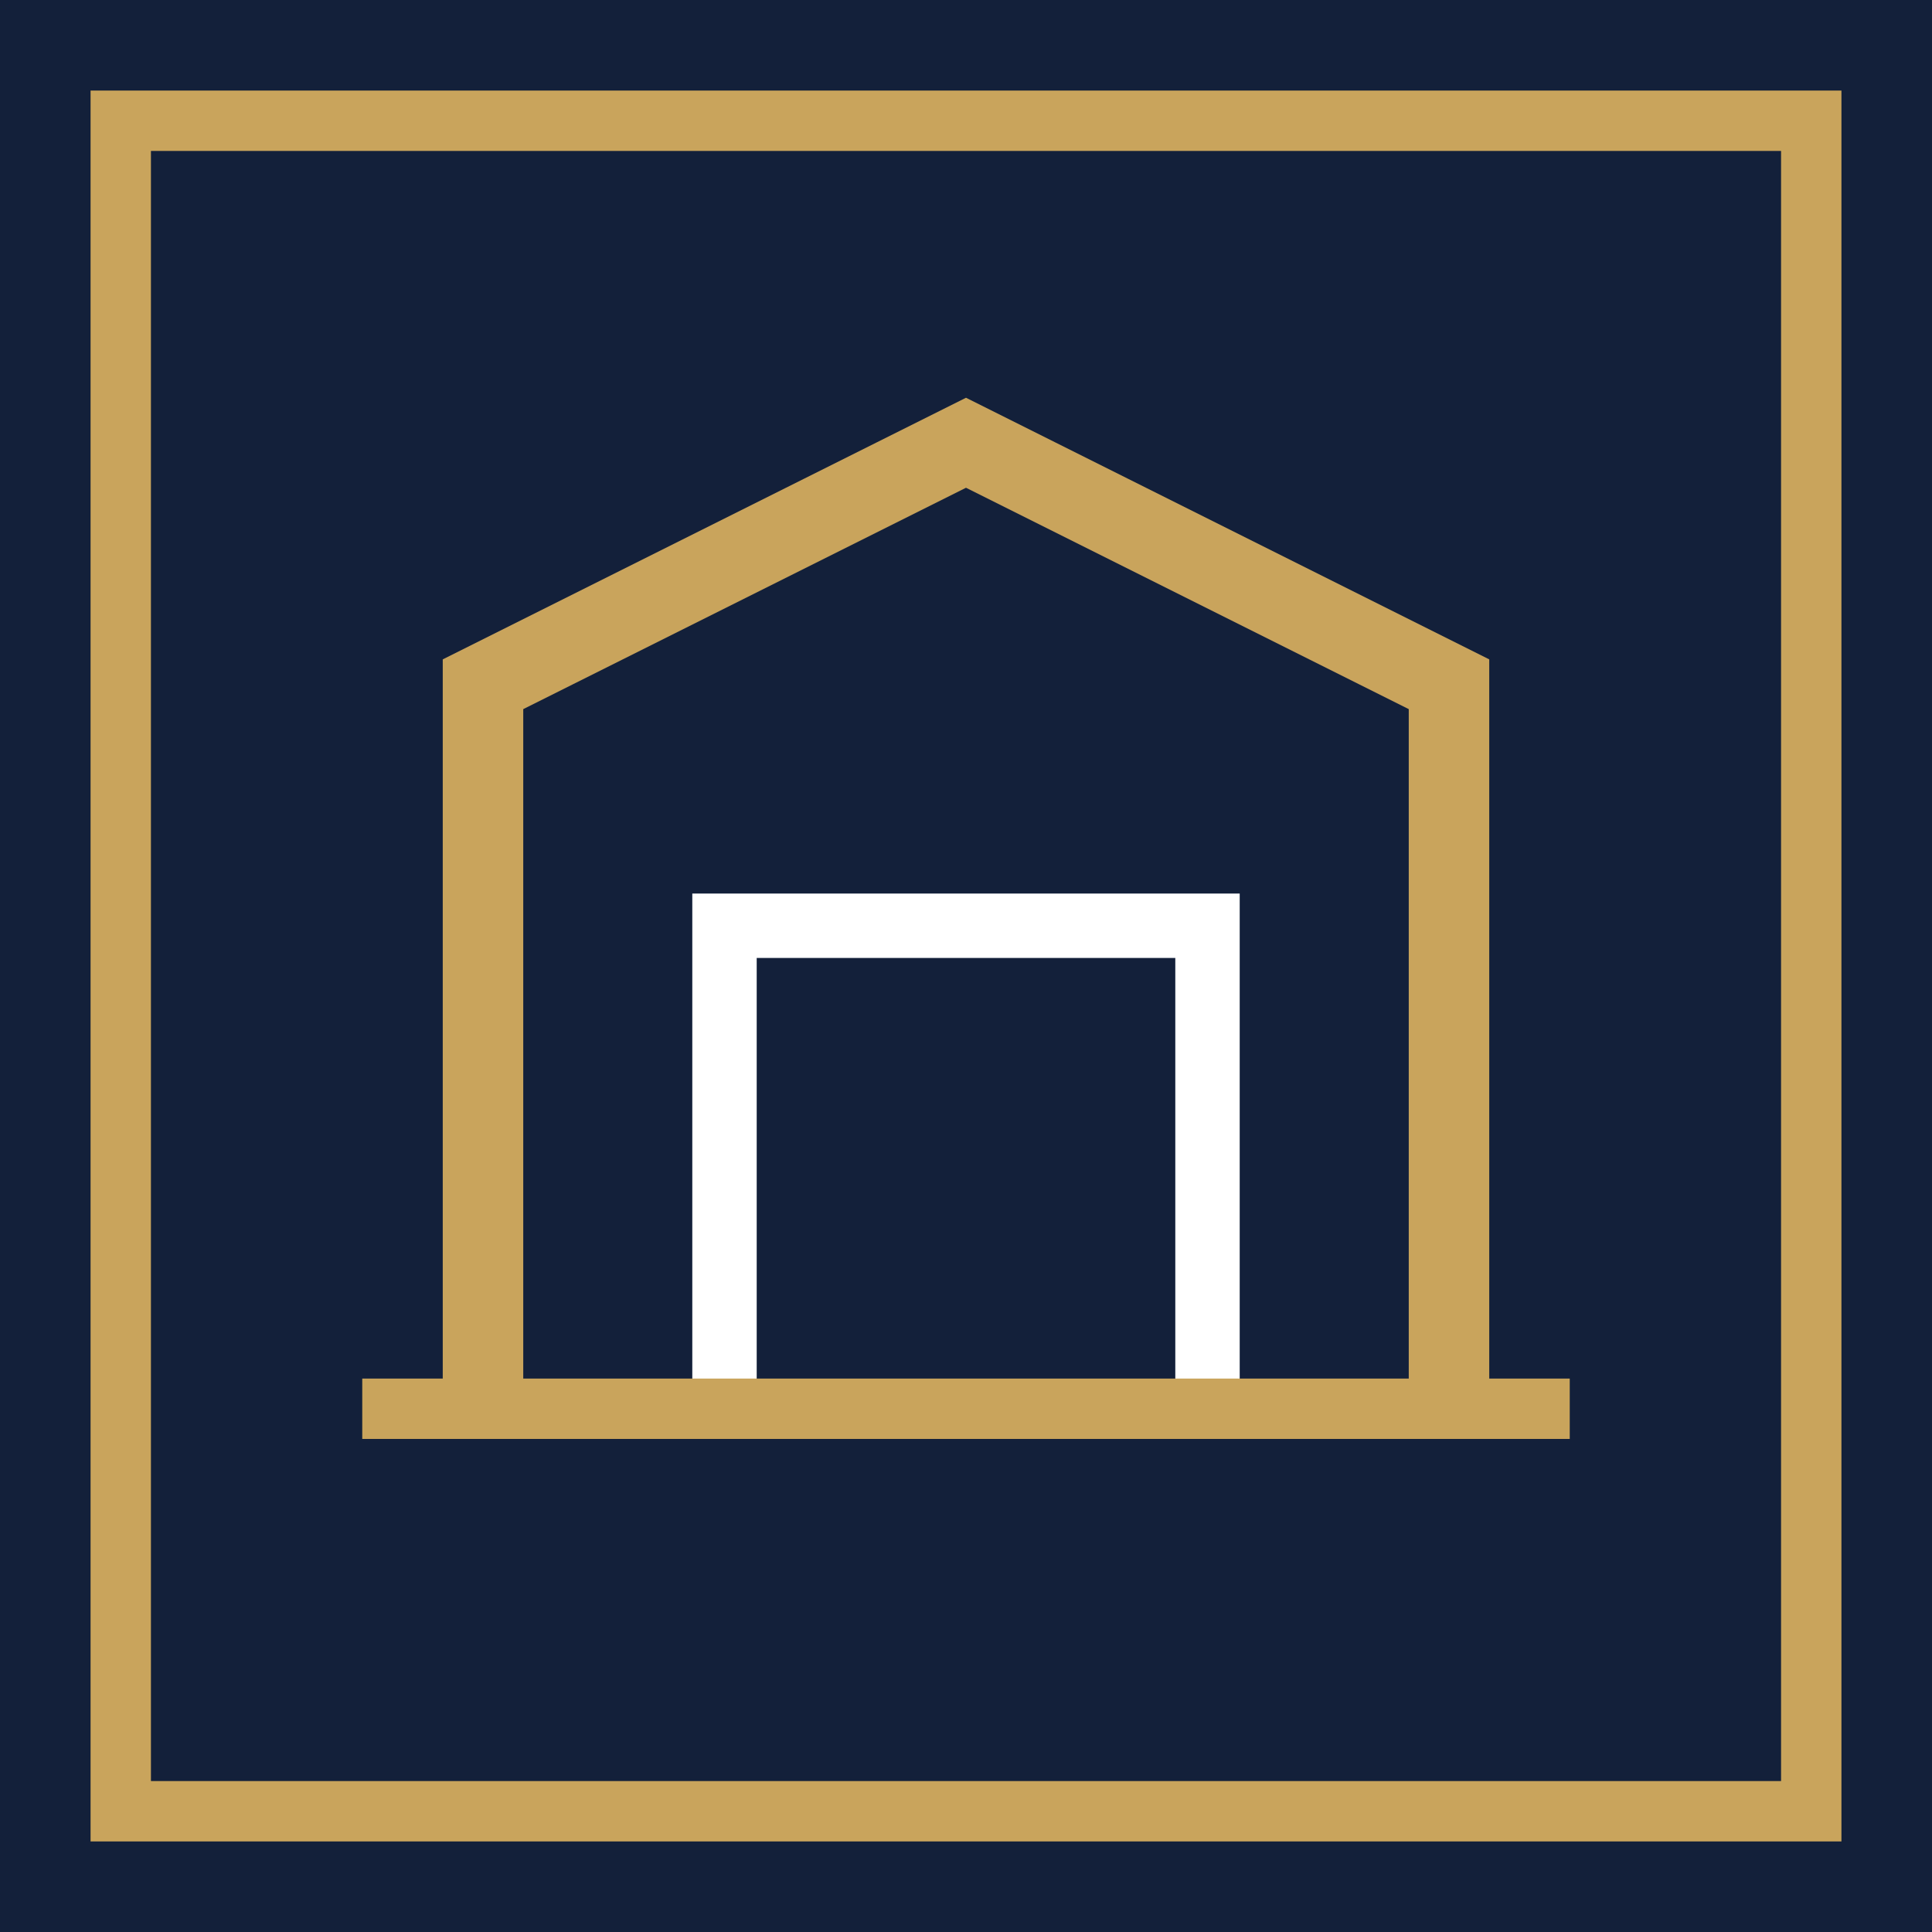
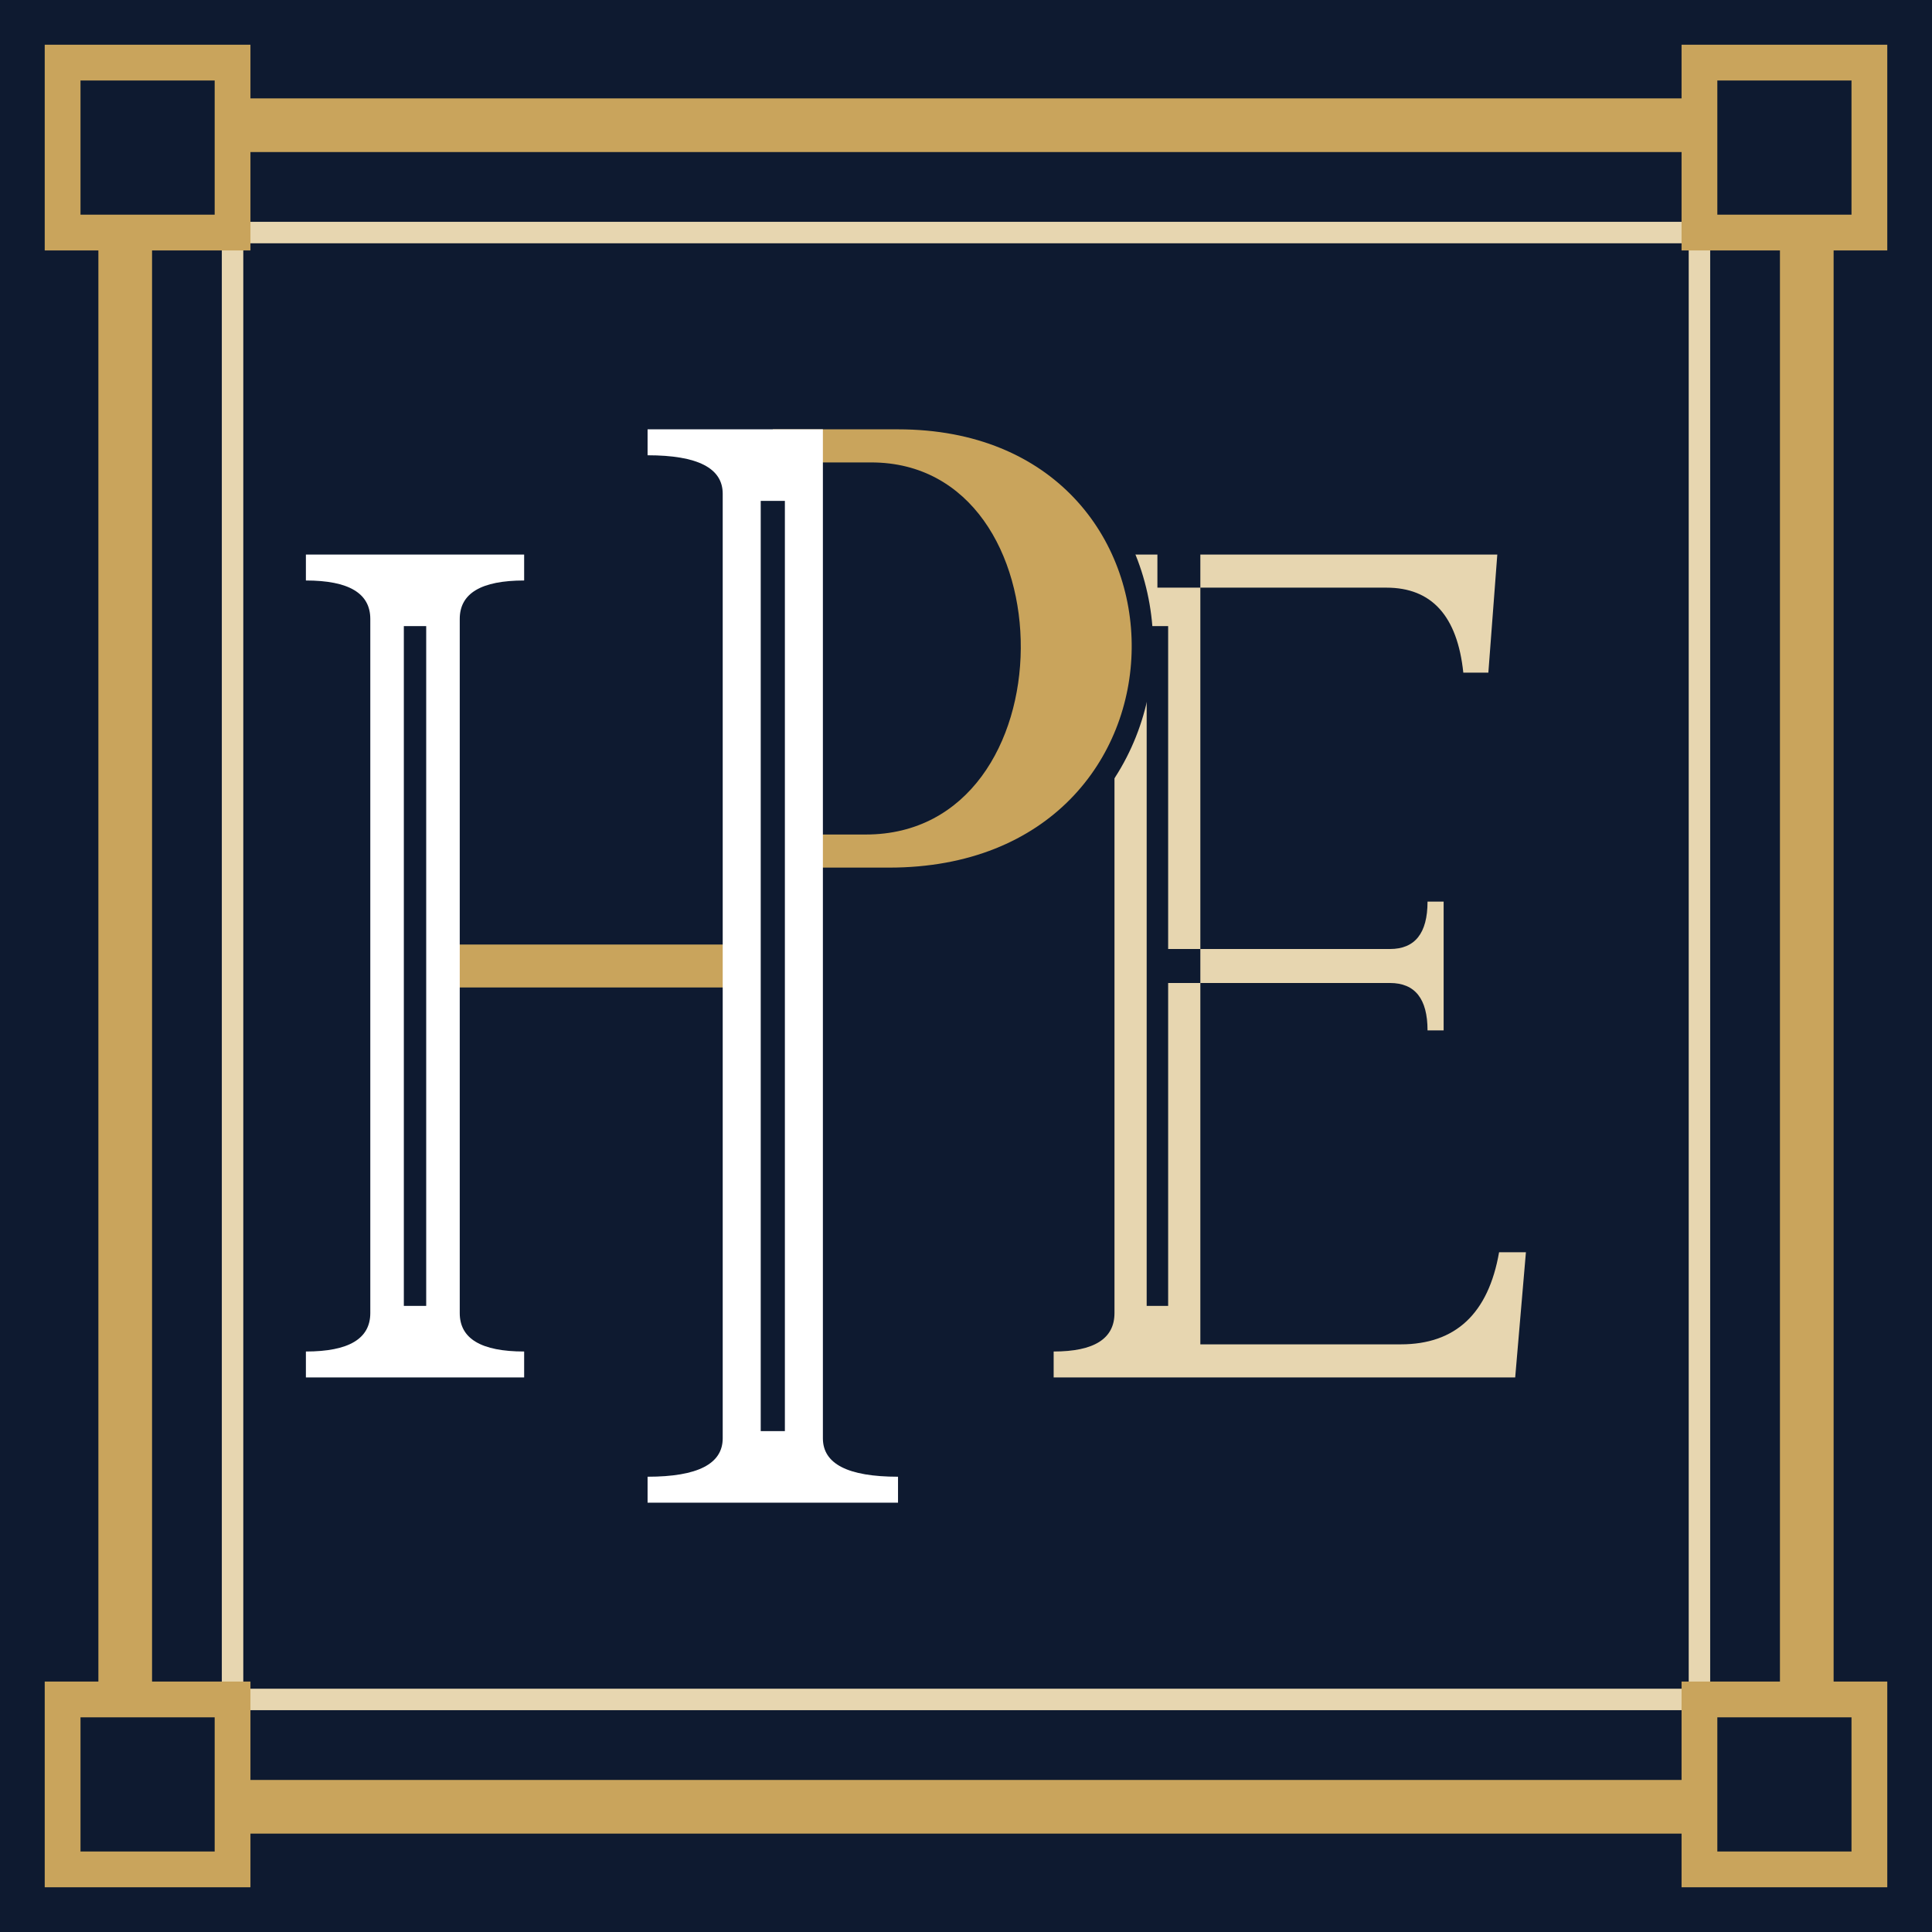
- <svg xmlns="http://www.w3.org/2000/svg" viewBox="0 0 48 48">
-   <rect width="48" height="48" fill="#13203a" />
-   <rect x="3" y="3" width="42" height="42" fill="none" stroke="#c9a45c" stroke-width="1.5" />
-   <path d="M12 35 V17 L24 11 L36 17 V35" fill="none" stroke="#c9a45c" stroke-width="2" stroke-linejoin="miter" />
-   <path d="M18 35 V23 H30 V35" fill="none" stroke="#ffffff" stroke-width="1.6" />
-   <line x1="9" y1="35" x2="39" y2="35" stroke="#c9a45c" stroke-width="1.5" />
+ <svg xmlns="http://www.w3.org/2000/svg" viewBox="6 6 108 108">
+   <rect x="6" y="6" width="108" height="108" fill="#0e1a30" />
+   <rect x="13" y="13" width="94" height="94" fill="#0e1a30" stroke="#c9a45c" stroke-width="3" />
+   <rect x="19" y="19" width="82" height="82" fill="none" stroke="#e7d6b0" stroke-width="1.2" />
+   <rect x="9.5" y="9.5" width="9.5" height="9.5" fill="#0e1a30" stroke="#c9a45c" stroke-width="2" />
+   <rect x="101" y="9.5" width="9.5" height="9.5" fill="#0e1a30" stroke="#c9a45c" stroke-width="2" />
+   <rect x="9.5" y="101" width="9.5" height="9.5" fill="#0e1a30" stroke="#c9a45c" stroke-width="2" />
+   <rect x="101" y="101" width="9.5" height="9.5" fill="#0e1a30" stroke="#c9a45c" stroke-width="2" />
+   <g transform="translate(-1.8,0)">
+     <rect x="31" y="58.8" width="20" height="2.4" fill="#c9a45c" />
+     <path d="M66.7 37V38.45Q70.1 38.45 70.1 40.6V79.4Q70.1 81.55 66.7 81.55V83H74.9V37Z M72.5 37H91.5L91 43.6H89.6Q89.1 38.85 85.3 38.85H72.5ZM72.5 83H92.5L93.1 76H91.6Q90.7 81.15 86.1 81.15H72.5ZM72.5 59.05H85.5Q87.6 59.05 87.6 56.4H88.5V63.6H87.6Q87.6 60.95 85.5 60.95H72.5Z" fill="#e7d6b0" />
+     <path d="M51 30H58C75.5 30 75.5 54.5 57.5 54.5H51ZM52.2 31.85H56.5C67.7 31.85 67.7 52.65 56.2 52.65H52.2Z" fill="#c9a45c" fill-rule="evenodd" stroke="#0e1a30" stroke-width="2.4" />
+     <path d="M51 30H58C75.5 30 75.5 54.5 57.5 54.5H51ZM52.2 31.85H56.5C67.7 31.85 67.7 52.65 56.2 52.65H52.2Z" fill="#c9a45c" fill-rule="evenodd" />
+     <path d="M24.9 37V38.45Q28.5 38.45 28.5 40.6V79.4Q28.5 81.55 24.9 81.55V83H37.1V81.55Q33.5 81.55 33.5 79.4V40.6Q33.5 38.45 37.1 38.45V37Z" fill="#ffffff" />
+     <path d="M44 30V31.45Q48.2 31.45 48.2 33.6V86.4Q48.2 88.55 44 88.55V90H58V88.55Q53.8 88.55 53.8 86.4V30Z" fill="#ffffff" />
+     <line x1="31" y1="41" x2="31" y2="79" stroke="#0e1a30" stroke-width="1.25" />
+     <line x1="51" y1="34" x2="51" y2="86" stroke="#0e1a30" stroke-width="1.35" />
+     <line x1="72.5" y1="41" x2="72.5" y2="79" stroke="#0e1a30" stroke-width="1.2" />
+   </g>
</svg>
